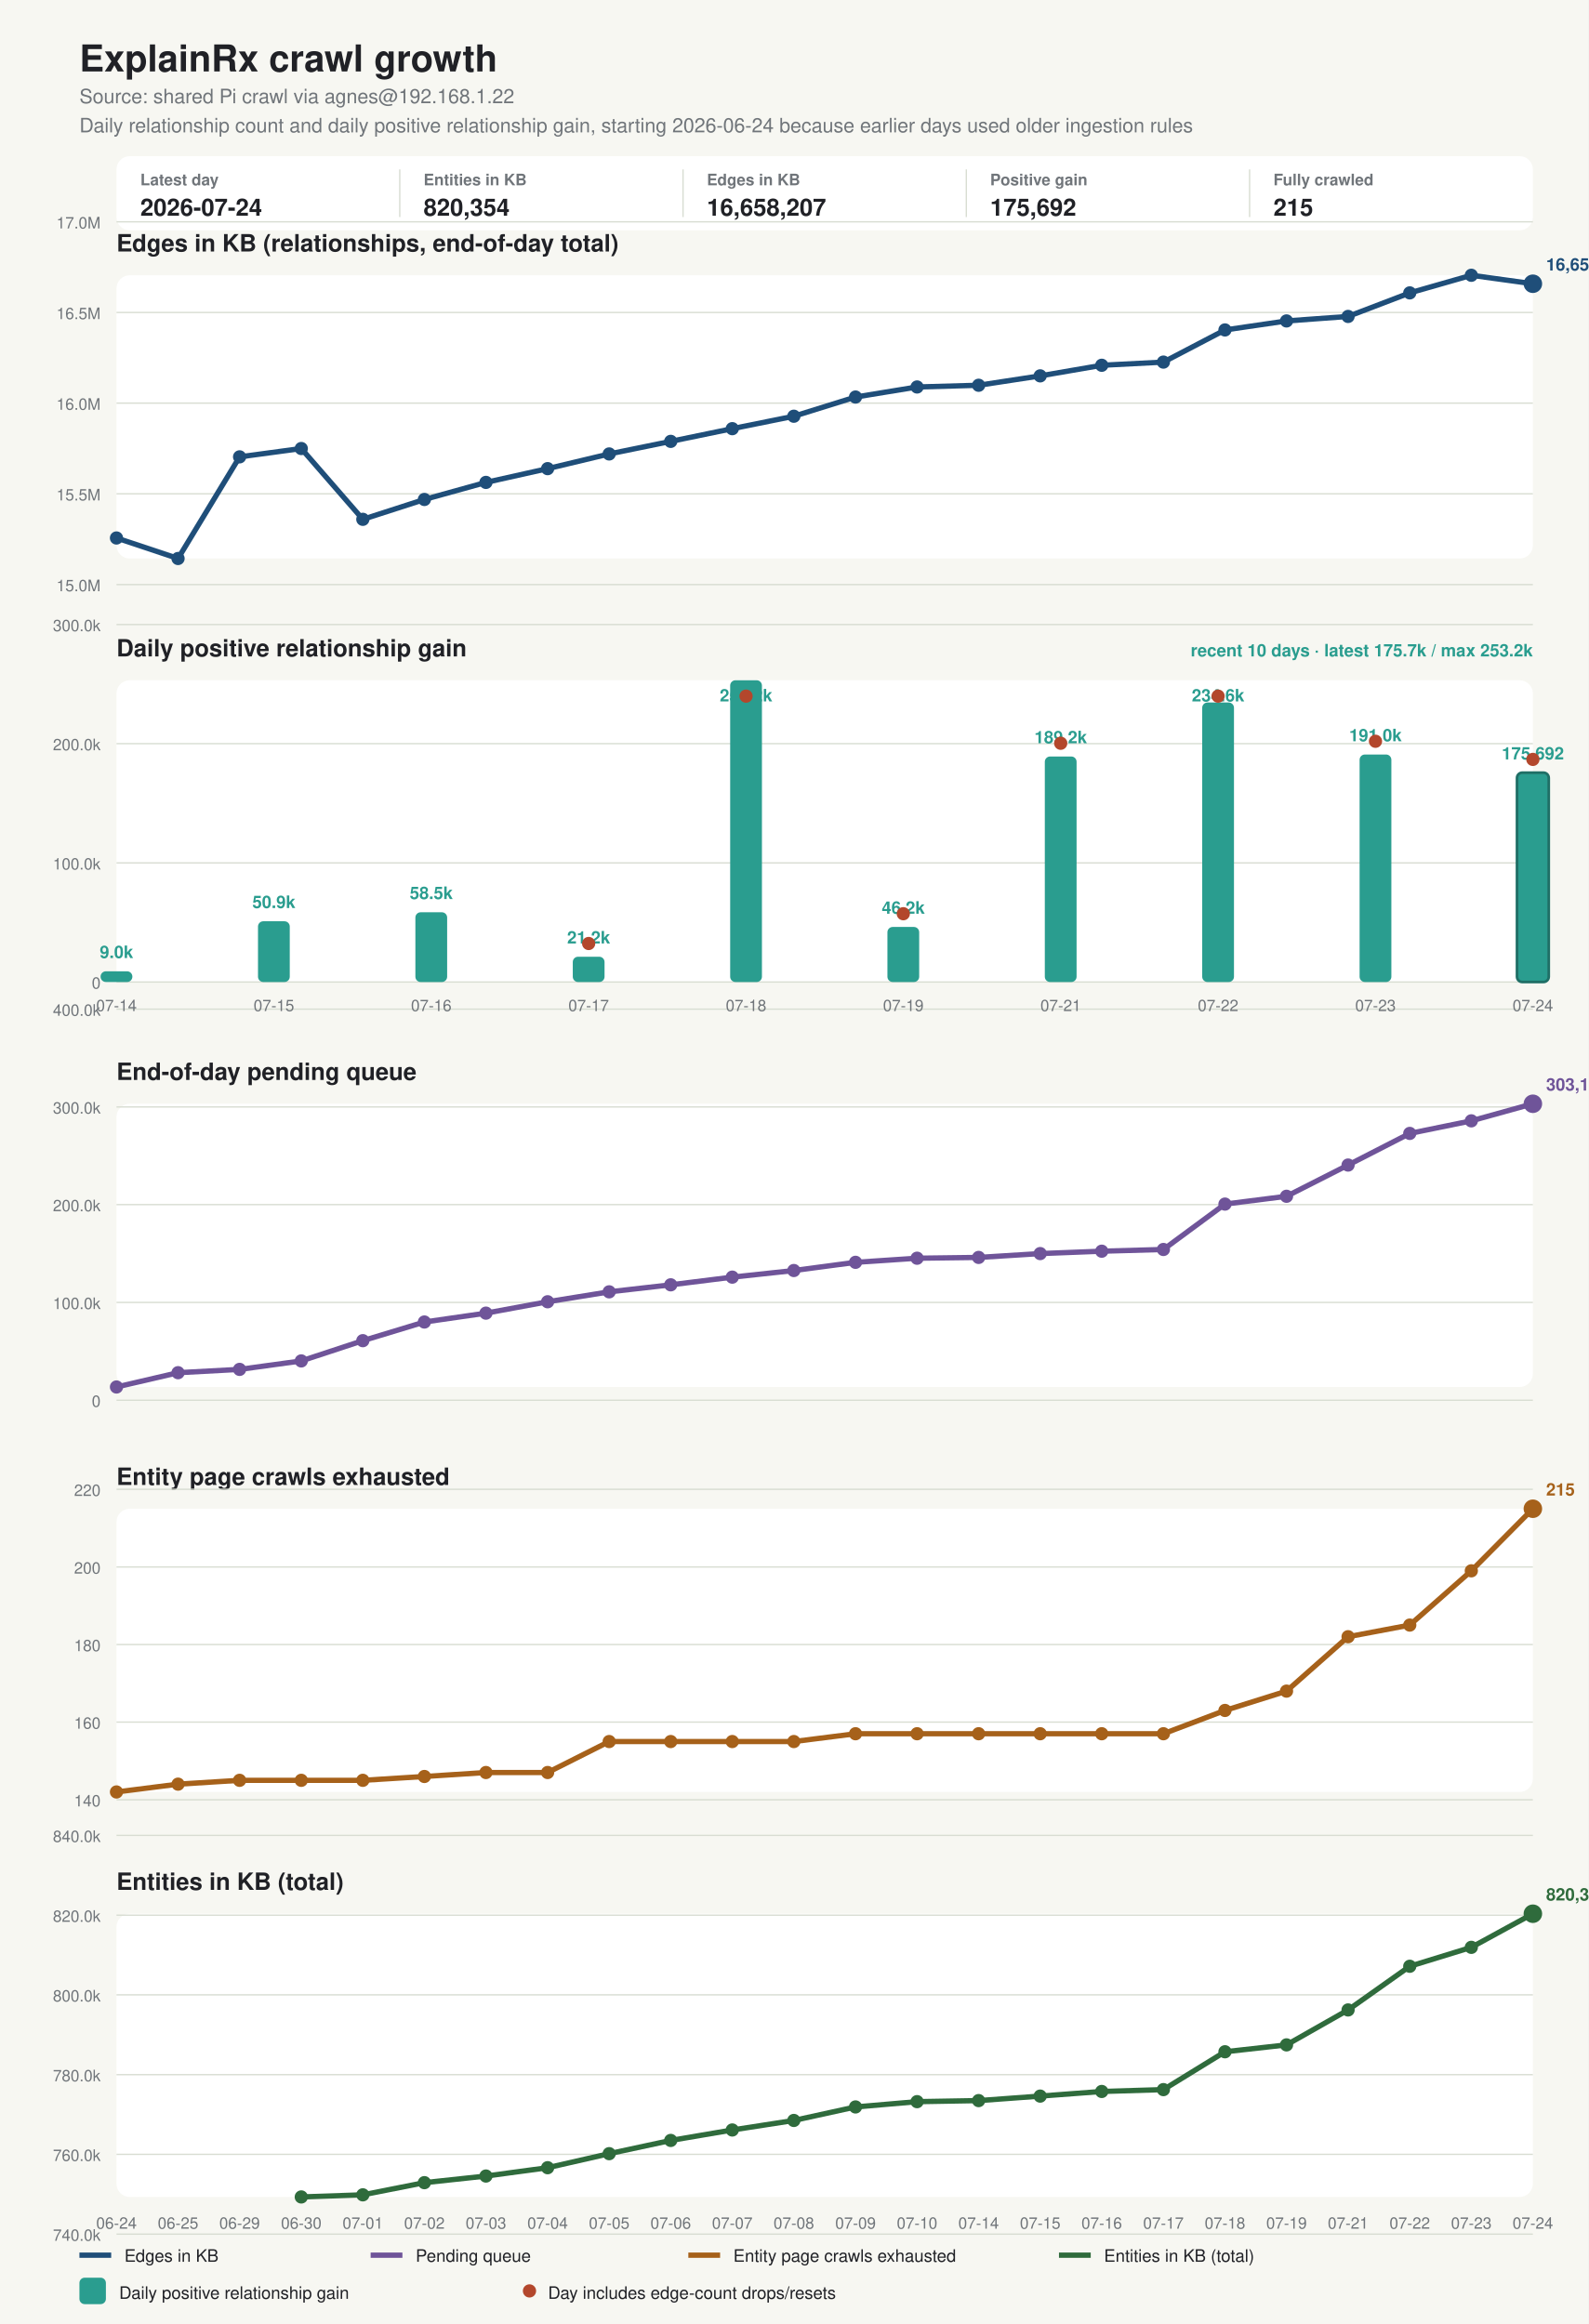
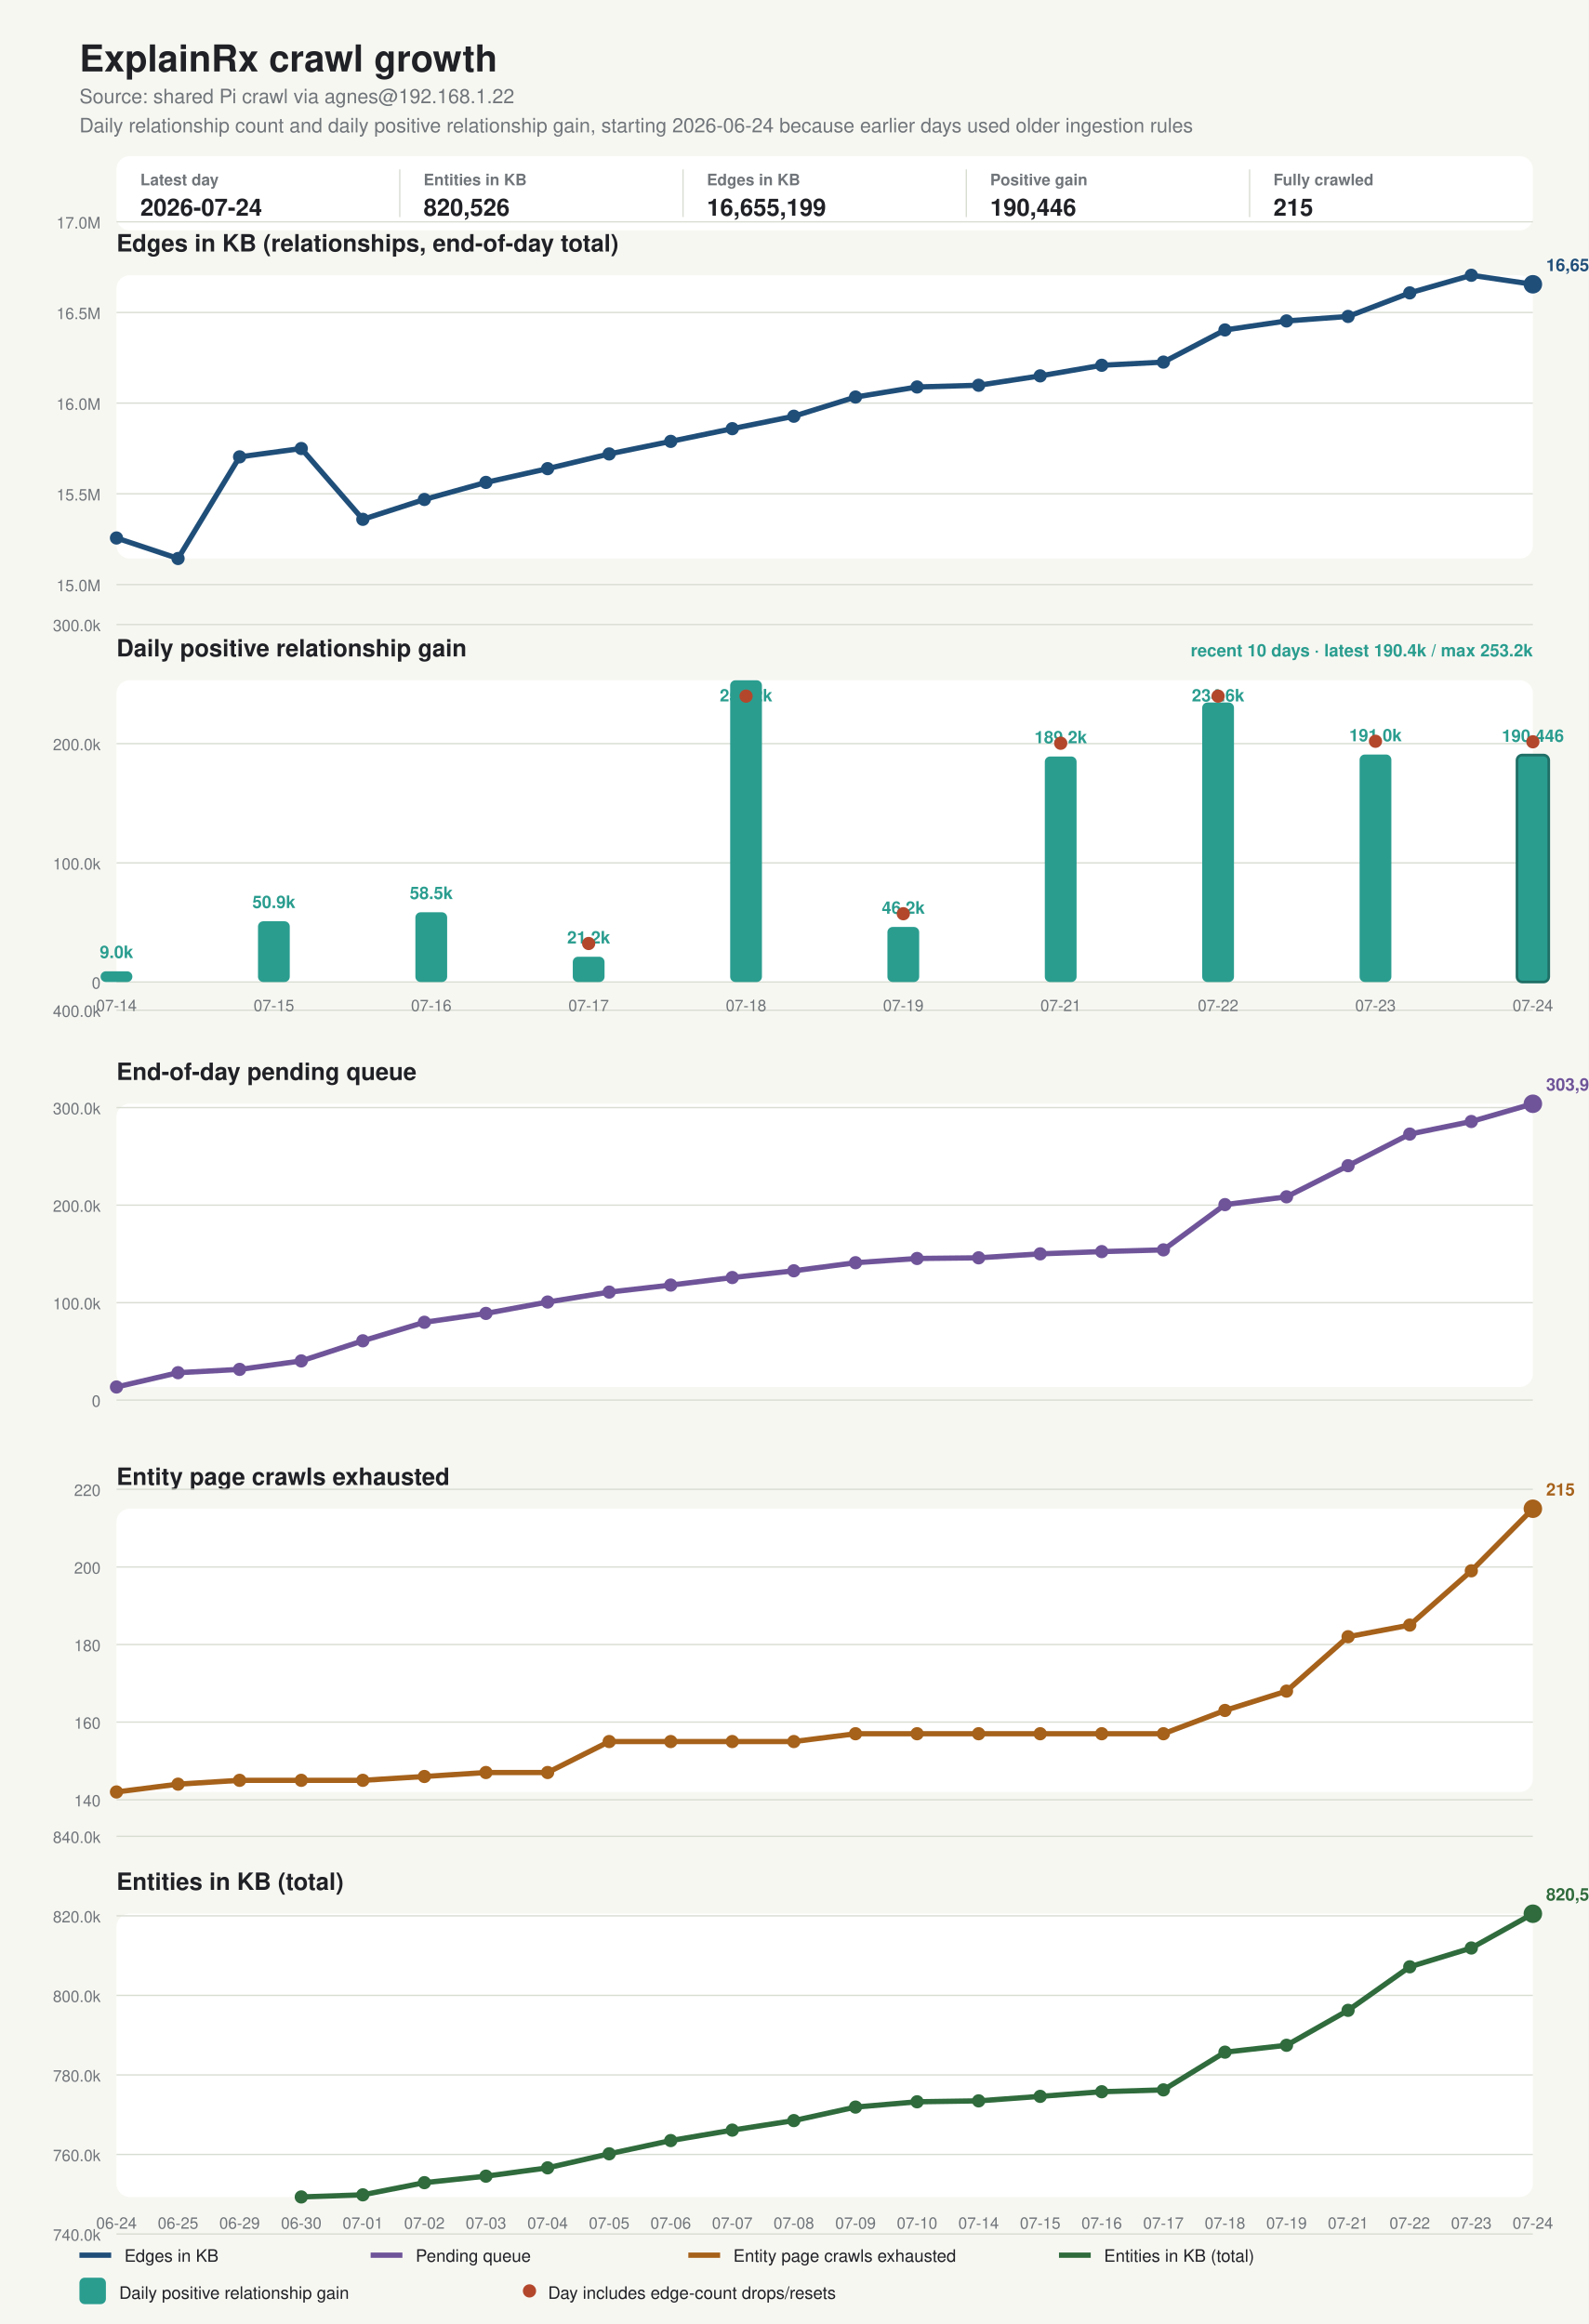
<svg xmlns="http://www.w3.org/2000/svg" width="1200" height="1756" viewBox="0 0 1200 1756">
  <rect width="100%" height="100%" fill="#f7f7f2" />
  <text x="60" y="54" font-family="Helvetica, Arial, sans-serif" font-size="28" font-weight="700" fill="#202126">ExplainRx crawl growth</text>
  <text x="60" y="78" font-family="Helvetica, Arial, sans-serif" font-size="15" fill="#70757a">Source: shared Pi crawl via agnes@192.168.1.22</text>
  <text x="60" y="100" font-family="Helvetica, Arial, sans-serif" font-size="15" fill="#70757a">Daily relationship count and daily positive relationship gain, starting 2026-06-24 because earlier days used older ingestion rules</text>
  <rect x="88" y="118" width="1070" height="56" fill="#ffffff" rx="10" />
  <rect x="88" y="208" width="1070" height="214" fill="#ffffff" rx="10" />
  <rect x="88" y="514" width="1070" height="228" fill="#ffffff" rx="10" />
  <rect x="88" y="834" width="1070" height="214" fill="#ffffff" rx="10" />
  <rect x="88" y="1140" width="1070" height="214" fill="#ffffff" rx="10" />
  <rect x="88" y="1446" width="1070" height="214" fill="#ffffff" rx="10" />
  <text x="88" y="190" font-family="Helvetica, Arial, sans-serif" font-size="18" font-weight="700" fill="#202126">Edges in KB (relationships, end-of-day total)</text>
  <text x="88" y="496" font-family="Helvetica, Arial, sans-serif" font-size="18" font-weight="700" fill="#202126">Daily positive relationship gain</text>
-   <text x="1158" y="496" text-anchor="end" font-family="Helvetica, Arial, sans-serif" font-size="13" font-weight="700" fill="#2a9d8f">recent 10 days · latest 175.7k / max 253.2k</text>
+   <text x="1158" y="496" text-anchor="end" font-family="Helvetica, Arial, sans-serif" font-size="13" font-weight="700" fill="#2a9d8f">recent 10 days · latest 190.4k / max 253.2k</text>
  <text x="88" y="816" font-family="Helvetica, Arial, sans-serif" font-size="18" font-weight="700" fill="#202126">End-of-day pending queue</text>
  <text x="88" y="1122" font-family="Helvetica, Arial, sans-serif" font-size="18" font-weight="700" fill="#202126">Entity page crawls exhausted</text>
  <text x="88" y="1428" font-family="Helvetica, Arial, sans-serif" font-size="18" font-weight="700" fill="#202126">Entities in KB (total)</text>
  <text x="106.0" y="140" font-family="Helvetica, Arial, sans-serif" font-size="12" font-weight="700" fill="#70757a">Latest day</text>
  <text x="106.0" y="163" font-family="Helvetica, Arial, sans-serif" font-size="18" font-weight="700" fill="#202126">2026-07-24</text>
  <line x1="302.0" y1="128" x2="302.0" y2="164" stroke="#d8ddd2" stroke-width="1" />
  <text x="320.0" y="140" font-family="Helvetica, Arial, sans-serif" font-size="12" font-weight="700" fill="#70757a">Entities in KB</text>
-   <text x="320.0" y="163" font-family="Helvetica, Arial, sans-serif" font-size="18" font-weight="700" fill="#202126">820,354</text>
+   <text x="320.0" y="163" font-family="Helvetica, Arial, sans-serif" font-size="18" font-weight="700" fill="#202126">820,526</text>
  <line x1="516.0" y1="128" x2="516.0" y2="164" stroke="#d8ddd2" stroke-width="1" />
  <text x="534.0" y="140" font-family="Helvetica, Arial, sans-serif" font-size="12" font-weight="700" fill="#70757a">Edges in KB</text>
-   <text x="534.0" y="163" font-family="Helvetica, Arial, sans-serif" font-size="18" font-weight="700" fill="#202126">16,658,207</text>
+   <text x="534.0" y="163" font-family="Helvetica, Arial, sans-serif" font-size="18" font-weight="700" fill="#202126">16,655,199</text>
  <line x1="730.0" y1="128" x2="730.0" y2="164" stroke="#d8ddd2" stroke-width="1" />
  <text x="748.0" y="140" font-family="Helvetica, Arial, sans-serif" font-size="12" font-weight="700" fill="#70757a">Positive gain</text>
-   <text x="748.0" y="163" font-family="Helvetica, Arial, sans-serif" font-size="18" font-weight="700" fill="#202126">175,692</text>
+   <text x="748.0" y="163" font-family="Helvetica, Arial, sans-serif" font-size="18" font-weight="700" fill="#202126">190,446</text>
  <line x1="944.0" y1="128" x2="944.0" y2="164" stroke="#d8ddd2" stroke-width="1" />
  <text x="962.0" y="140" font-family="Helvetica, Arial, sans-serif" font-size="12" font-weight="700" fill="#70757a">Fully crawled</text>
  <text x="962.0" y="163" font-family="Helvetica, Arial, sans-serif" font-size="18" font-weight="700" fill="#202126">215</text>
  <line x1="88" y1="441.7" x2="1158" y2="441.7" stroke="#d8ddd2" stroke-width="1" />
  <text x="76" y="446.7" text-anchor="end" font-family="Helvetica, Arial, sans-serif" font-size="12" fill="#70757a">15.0M</text>
  <line x1="88" y1="373.1" x2="1158" y2="373.1" stroke="#d8ddd2" stroke-width="1" />
  <text x="76" y="378.1" text-anchor="end" font-family="Helvetica, Arial, sans-serif" font-size="12" fill="#70757a">15.5M</text>
  <line x1="88" y1="304.6" x2="1158" y2="304.6" stroke="#d8ddd2" stroke-width="1" />
  <text x="76" y="309.6" text-anchor="end" font-family="Helvetica, Arial, sans-serif" font-size="12" fill="#70757a">16.0M</text>
  <line x1="88" y1="236.1" x2="1158" y2="236.1" stroke="#d8ddd2" stroke-width="1" />
  <text x="76" y="241.1" text-anchor="end" font-family="Helvetica, Arial, sans-serif" font-size="12" fill="#70757a">16.5M</text>
  <line x1="88" y1="167.6" x2="1158" y2="167.6" stroke="#d8ddd2" stroke-width="1" />
  <text x="76" y="172.6" text-anchor="end" font-family="Helvetica, Arial, sans-serif" font-size="12" fill="#70757a">17.0M</text>
  <line x1="88" y1="742.0" x2="1158" y2="742.0" stroke="#d8ddd2" stroke-width="1" />
  <text x="76" y="747.0" text-anchor="end" font-family="Helvetica, Arial, sans-serif" font-size="12" fill="#70757a">0</text>
  <line x1="88" y1="652.0" x2="1158" y2="652.0" stroke="#d8ddd2" stroke-width="1" />
  <text x="76" y="657.0" text-anchor="end" font-family="Helvetica, Arial, sans-serif" font-size="12" fill="#70757a">100.0k</text>
  <line x1="88" y1="561.9" x2="1158" y2="561.9" stroke="#d8ddd2" stroke-width="1" />
  <text x="76" y="566.9" text-anchor="end" font-family="Helvetica, Arial, sans-serif" font-size="12" fill="#70757a">200.0k</text>
  <line x1="88" y1="471.9" x2="1158" y2="471.9" stroke="#d8ddd2" stroke-width="1" />
  <text x="76" y="476.9" text-anchor="end" font-family="Helvetica, Arial, sans-serif" font-size="12" fill="#70757a">300.0k</text>
-   <line x1="88" y1="1058.0" x2="1158" y2="1058.0" stroke="#d8ddd2" stroke-width="1" />
-   <text x="76" y="1063.0" text-anchor="end" font-family="Helvetica, Arial, sans-serif" font-size="12" fill="#70757a">0</text>
-   <line x1="88" y1="984.1" x2="1158" y2="984.1" stroke="#d8ddd2" stroke-width="1" />
-   <text x="76" y="989.1" text-anchor="end" font-family="Helvetica, Arial, sans-serif" font-size="12" fill="#70757a">100.0k</text>
-   <line x1="88" y1="910.2" x2="1158" y2="910.2" stroke="#d8ddd2" stroke-width="1" />
-   <text x="76" y="915.2" text-anchor="end" font-family="Helvetica, Arial, sans-serif" font-size="12" fill="#70757a">200.0k</text>
-   <line x1="88" y1="836.4" x2="1158" y2="836.4" stroke="#d8ddd2" stroke-width="1" />
-   <text x="76" y="841.4" text-anchor="end" font-family="Helvetica, Arial, sans-serif" font-size="12" fill="#70757a">300.0k</text>
-   <line x1="88" y1="762.5" x2="1158" y2="762.5" stroke="#d8ddd2" stroke-width="1" />
-   <text x="76" y="767.5" text-anchor="end" font-family="Helvetica, Arial, sans-serif" font-size="12" fill="#70757a">400.0k</text>
+   <line x1="88" y1="1057.9" x2="1158" y2="1057.9" stroke="#d8ddd2" stroke-width="1" />
+   <text x="76" y="1062.9" text-anchor="end" font-family="Helvetica, Arial, sans-serif" font-size="12" fill="#70757a">0</text>
+   <line x1="88" y1="984.3" x2="1158" y2="984.3" stroke="#d8ddd2" stroke-width="1" />
+   <text x="76" y="989.3" text-anchor="end" font-family="Helvetica, Arial, sans-serif" font-size="12" fill="#70757a">100.0k</text>
+   <line x1="88" y1="910.6" x2="1158" y2="910.6" stroke="#d8ddd2" stroke-width="1" />
+   <text x="76" y="915.6" text-anchor="end" font-family="Helvetica, Arial, sans-serif" font-size="12" fill="#70757a">200.0k</text>
+   <line x1="88" y1="836.9" x2="1158" y2="836.9" stroke="#d8ddd2" stroke-width="1" />
+   <text x="76" y="841.9" text-anchor="end" font-family="Helvetica, Arial, sans-serif" font-size="12" fill="#70757a">300.0k</text>
+   <line x1="88" y1="763.3" x2="1158" y2="763.3" stroke="#d8ddd2" stroke-width="1" />
+   <text x="76" y="768.3" text-anchor="end" font-family="Helvetica, Arial, sans-serif" font-size="12" fill="#70757a">400.0k</text>
  <line x1="88" y1="1359.9" x2="1158" y2="1359.9" stroke="#d8ddd2" stroke-width="1" />
  <text x="76" y="1364.9" text-anchor="end" font-family="Helvetica, Arial, sans-serif" font-size="12" fill="#70757a">140</text>
  <line x1="88" y1="1301.2" x2="1158" y2="1301.2" stroke="#d8ddd2" stroke-width="1" />
  <text x="76" y="1306.2" text-anchor="end" font-family="Helvetica, Arial, sans-serif" font-size="12" fill="#70757a">160</text>
  <line x1="88" y1="1242.6" x2="1158" y2="1242.6" stroke="#d8ddd2" stroke-width="1" />
  <text x="76" y="1247.6" text-anchor="end" font-family="Helvetica, Arial, sans-serif" font-size="12" fill="#70757a">180</text>
  <line x1="88" y1="1184.0" x2="1158" y2="1184.0" stroke="#d8ddd2" stroke-width="1" />
  <text x="76" y="1189.0" text-anchor="end" font-family="Helvetica, Arial, sans-serif" font-size="12" fill="#70757a">200</text>
  <line x1="88" y1="1125.3" x2="1158" y2="1125.3" stroke="#d8ddd2" stroke-width="1" />
  <text x="76" y="1130.3" text-anchor="end" font-family="Helvetica, Arial, sans-serif" font-size="12" fill="#70757a">220</text>
-   <line x1="88" y1="1688.1" x2="1158" y2="1688.1" stroke="#d8ddd2" stroke-width="1" />
-   <text x="76" y="1693.1" text-anchor="end" font-family="Helvetica, Arial, sans-serif" font-size="12" fill="#70757a">740.0k</text>
-   <line x1="88" y1="1627.8" x2="1158" y2="1627.8" stroke="#d8ddd2" stroke-width="1" />
-   <text x="76" y="1632.8" text-anchor="end" font-family="Helvetica, Arial, sans-serif" font-size="12" fill="#70757a">760.0k</text>
-   <line x1="88" y1="1567.6" x2="1158" y2="1567.6" stroke="#d8ddd2" stroke-width="1" />
-   <text x="76" y="1572.6" text-anchor="end" font-family="Helvetica, Arial, sans-serif" font-size="12" fill="#70757a">780.0k</text>
-   <line x1="88" y1="1507.3" x2="1158" y2="1507.3" stroke="#d8ddd2" stroke-width="1" />
-   <text x="76" y="1512.3" text-anchor="end" font-family="Helvetica, Arial, sans-serif" font-size="12" fill="#70757a">800.0k</text>
-   <line x1="88" y1="1447.1" x2="1158" y2="1447.1" stroke="#d8ddd2" stroke-width="1" />
-   <text x="76" y="1452.1" text-anchor="end" font-family="Helvetica, Arial, sans-serif" font-size="12" fill="#70757a">820.0k</text>
-   <line x1="88" y1="1386.8" x2="1158" y2="1386.8" stroke="#d8ddd2" stroke-width="1" />
-   <text x="76" y="1391.8" text-anchor="end" font-family="Helvetica, Arial, sans-serif" font-size="12" fill="#70757a">840.0k</text>
-   <path d="M 88.0 406.5 L 134.5 422.0 L 181.0 345.2 L 227.6 338.9 L 274.1 392.4 L 320.6 377.4 L 367.1 364.5 L 413.7 354.1 L 460.2 343.0 L 506.7 333.5 L 553.2 323.9 L 599.7 314.5 L 646.3 300.0 L 692.8 292.4 L 739.3 291.1 L 785.8 284.0 L 832.3 276.0 L 878.9 273.6 L 925.4 249.3 L 971.9 242.5 L 1018.4 239.1 L 1065.0 221.3 L 1111.5 208.0 L 1158.0 214.4" fill="none" stroke="#1f4e79" stroke-width="4" stroke-linecap="round" stroke-linejoin="round" />
+   <line x1="88" y1="1688.0" x2="1158" y2="1688.0" stroke="#d8ddd2" stroke-width="1" />
+   <text x="76" y="1693.0" text-anchor="end" font-family="Helvetica, Arial, sans-serif" font-size="12" fill="#70757a">740.0k</text>
+   <line x1="88" y1="1627.9" x2="1158" y2="1627.9" stroke="#d8ddd2" stroke-width="1" />
+   <text x="76" y="1632.9" text-anchor="end" font-family="Helvetica, Arial, sans-serif" font-size="12" fill="#70757a">760.0k</text>
+   <line x1="88" y1="1567.8" x2="1158" y2="1567.8" stroke="#d8ddd2" stroke-width="1" />
+   <text x="76" y="1572.8" text-anchor="end" font-family="Helvetica, Arial, sans-serif" font-size="12" fill="#70757a">780.0k</text>
+   <line x1="88" y1="1507.7" x2="1158" y2="1507.7" stroke="#d8ddd2" stroke-width="1" />
+   <text x="76" y="1512.7" text-anchor="end" font-family="Helvetica, Arial, sans-serif" font-size="12" fill="#70757a">800.0k</text>
+   <line x1="88" y1="1447.6" x2="1158" y2="1447.6" stroke="#d8ddd2" stroke-width="1" />
+   <text x="76" y="1452.6" text-anchor="end" font-family="Helvetica, Arial, sans-serif" font-size="12" fill="#70757a">820.0k</text>
+   <line x1="88" y1="1387.5" x2="1158" y2="1387.5" stroke="#d8ddd2" stroke-width="1" />
+   <text x="76" y="1392.5" text-anchor="end" font-family="Helvetica, Arial, sans-serif" font-size="12" fill="#70757a">840.0k</text>
+   <path d="M 88.0 406.5 L 134.5 422.0 L 181.0 345.2 L 227.6 338.9 L 274.1 392.4 L 320.6 377.4 L 367.1 364.5 L 413.7 354.1 L 460.2 343.0 L 506.7 333.5 L 553.2 323.9 L 599.7 314.5 L 646.3 300.0 L 692.8 292.4 L 739.3 291.1 L 785.8 284.0 L 832.3 276.0 L 878.9 273.6 L 925.4 249.3 L 971.9 242.5 L 1018.4 239.1 L 1065.0 221.3 L 1111.5 208.0 L 1158.0 214.8" fill="none" stroke="#1f4e79" stroke-width="4" stroke-linecap="round" stroke-linejoin="round" />
  <circle cx="88.0" cy="406.5" r="5" fill="#1f4e79" />
  <circle cx="134.5" cy="422.0" r="5" fill="#1f4e79" />
  <circle cx="181.0" cy="345.2" r="5" fill="#1f4e79" />
  <circle cx="227.6" cy="338.9" r="5" fill="#1f4e79" />
  <circle cx="274.1" cy="392.4" r="5" fill="#1f4e79" />
  <circle cx="320.6" cy="377.4" r="5" fill="#1f4e79" />
  <circle cx="367.1" cy="364.5" r="5" fill="#1f4e79" />
  <circle cx="413.7" cy="354.1" r="5" fill="#1f4e79" />
  <circle cx="460.2" cy="343.0" r="5" fill="#1f4e79" />
  <circle cx="506.7" cy="333.5" r="5" fill="#1f4e79" />
  <circle cx="553.2" cy="323.9" r="5" fill="#1f4e79" />
  <circle cx="599.7" cy="314.5" r="5" fill="#1f4e79" />
  <circle cx="646.3" cy="300.0" r="5" fill="#1f4e79" />
  <circle cx="692.8" cy="292.4" r="5" fill="#1f4e79" />
  <circle cx="739.3" cy="291.1" r="5" fill="#1f4e79" />
  <circle cx="785.8" cy="284.0" r="5" fill="#1f4e79" />
  <circle cx="832.3" cy="276.0" r="5" fill="#1f4e79" />
  <circle cx="878.9" cy="273.6" r="5" fill="#1f4e79" />
  <circle cx="925.4" cy="249.3" r="5" fill="#1f4e79" />
  <circle cx="971.9" cy="242.5" r="5" fill="#1f4e79" />
  <circle cx="1018.4" cy="239.1" r="5" fill="#1f4e79" />
  <circle cx="1065.0" cy="221.3" r="5" fill="#1f4e79" />
  <circle cx="1111.5" cy="208.0" r="5" fill="#1f4e79" />
-   <circle cx="1158.0" cy="214.4" r="7" fill="#1f4e79" />
-   <text x="1168.0" y="204.4" font-family="Helvetica, Arial, sans-serif" font-size="13" font-weight="700" fill="#1f4e79">16,658,207</text>
+   <circle cx="1158.0" cy="214.8" r="7" fill="#1f4e79" />
+   <text x="1168.0" y="204.8" font-family="Helvetica, Arial, sans-serif" font-size="13" font-weight="700" fill="#1f4e79">16,655,199</text>
  <rect x="76.0" y="733.9" width="24" height="8.1" rx="4" fill="#2a9d8f" stroke="none" stroke-width="0" />
  <text x="88.0" y="723.9" text-anchor="middle" font-family="Helvetica, Arial, sans-serif" font-size="13" font-weight="700" fill="#2a9d8f">9.0k</text>
  <rect x="194.9" y="696.1" width="24" height="45.9" rx="4" fill="#2a9d8f" stroke="none" stroke-width="0" />
  <text x="206.9" y="686.1" text-anchor="middle" font-family="Helvetica, Arial, sans-serif" font-size="13" font-weight="700" fill="#2a9d8f">50.9k</text>
  <rect x="313.8" y="689.3" width="24" height="52.7" rx="4" fill="#2a9d8f" stroke="none" stroke-width="0" />
  <text x="325.8" y="679.3" text-anchor="middle" font-family="Helvetica, Arial, sans-serif" font-size="13" font-weight="700" fill="#2a9d8f">58.5k</text>
  <rect x="432.7" y="722.9" width="24" height="19.1" rx="4" fill="#2a9d8f" stroke="none" stroke-width="0" />
  <text x="444.7" y="712.9" text-anchor="middle" font-family="Helvetica, Arial, sans-serif" font-size="13" font-weight="700" fill="#2a9d8f">21.2k</text>
  <circle cx="444.7" cy="712.9" r="5" fill="#b3472c" />
  <rect x="551.6" y="514.0" width="24" height="228.0" rx="4" fill="#2a9d8f" stroke="none" stroke-width="0" />
  <text x="563.6" y="530.0" text-anchor="middle" font-family="Helvetica, Arial, sans-serif" font-size="13" font-weight="700" fill="#2a9d8f">253.2k</text>
  <circle cx="563.6" cy="526.0" r="5" fill="#b3472c" />
  <rect x="670.4" y="700.4" width="24" height="41.6" rx="4" fill="#2a9d8f" stroke="none" stroke-width="0" />
  <text x="682.4" y="690.4" text-anchor="middle" font-family="Helvetica, Arial, sans-serif" font-size="13" font-weight="700" fill="#2a9d8f">46.2k</text>
  <circle cx="682.4" cy="690.4" r="5" fill="#b3472c" />
  <rect x="789.3" y="571.6" width="24" height="170.4" rx="4" fill="#2a9d8f" stroke="none" stroke-width="0" />
  <text x="801.3" y="561.6" text-anchor="middle" font-family="Helvetica, Arial, sans-serif" font-size="13" font-weight="700" fill="#2a9d8f">189.2k</text>
  <circle cx="801.3" cy="561.6" r="5" fill="#b3472c" />
  <rect x="908.2" y="530.8" width="24" height="211.2" rx="4" fill="#2a9d8f" stroke="none" stroke-width="0" />
  <text x="920.2" y="530.0" text-anchor="middle" font-family="Helvetica, Arial, sans-serif" font-size="13" font-weight="700" fill="#2a9d8f">234.6k</text>
  <circle cx="920.2" cy="526.0" r="5" fill="#b3472c" />
  <rect x="1027.1" y="570.1" width="24" height="171.9" rx="4" fill="#2a9d8f" stroke="none" stroke-width="0" />
  <text x="1039.1" y="560.1" text-anchor="middle" font-family="Helvetica, Arial, sans-serif" font-size="13" font-weight="700" fill="#2a9d8f">191.0k</text>
  <circle cx="1039.1" cy="560.1" r="5" fill="#b3472c" />
-   <rect x="1146.0" y="583.8" width="24" height="158.2" rx="4" fill="#2a9d8f" stroke="#1f6f66" stroke-width="2" />
-   <text x="1158.0" y="573.8" text-anchor="middle" font-family="Helvetica, Arial, sans-serif" font-size="13" font-weight="700" fill="#2a9d8f">175,692</text>
-   <circle cx="1158.0" cy="573.8" r="5" fill="#b3472c" />
+   <rect x="1146.0" y="570.5" width="24" height="171.5" rx="4" fill="#2a9d8f" stroke="#1f6f66" stroke-width="2" />
+   <text x="1158.0" y="560.5" text-anchor="middle" font-family="Helvetica, Arial, sans-serif" font-size="13" font-weight="700" fill="#2a9d8f">190,446</text>
+   <circle cx="1158.0" cy="560.5" r="5" fill="#b3472c" />
  <text x="88.0" y="764" text-anchor="middle" font-family="Helvetica, Arial, sans-serif" font-size="12" fill="#70757a">07-14</text>
  <text x="206.9" y="764" text-anchor="middle" font-family="Helvetica, Arial, sans-serif" font-size="12" fill="#70757a">07-15</text>
  <text x="325.8" y="764" text-anchor="middle" font-family="Helvetica, Arial, sans-serif" font-size="12" fill="#70757a">07-16</text>
  <text x="444.7" y="764" text-anchor="middle" font-family="Helvetica, Arial, sans-serif" font-size="12" fill="#70757a">07-17</text>
  <text x="563.6" y="764" text-anchor="middle" font-family="Helvetica, Arial, sans-serif" font-size="12" fill="#70757a">07-18</text>
  <text x="682.4" y="764" text-anchor="middle" font-family="Helvetica, Arial, sans-serif" font-size="12" fill="#70757a">07-19</text>
  <text x="801.3" y="764" text-anchor="middle" font-family="Helvetica, Arial, sans-serif" font-size="12" fill="#70757a">07-21</text>
  <text x="920.2" y="764" text-anchor="middle" font-family="Helvetica, Arial, sans-serif" font-size="12" fill="#70757a">07-22</text>
  <text x="1039.1" y="764" text-anchor="middle" font-family="Helvetica, Arial, sans-serif" font-size="12" fill="#70757a">07-23</text>
  <text x="1158.0" y="764" text-anchor="middle" font-family="Helvetica, Arial, sans-serif" font-size="12" fill="#70757a">07-24</text>
-   <path d="M 88.0 1048.0 L 134.5 1037.2 L 181.0 1034.7 L 227.6 1028.3 L 274.1 1013.0 L 320.6 998.9 L 367.1 992.2 L 413.7 983.6 L 460.2 976.1 L 506.7 970.8 L 553.2 965.0 L 599.7 960.0 L 646.3 953.8 L 692.8 950.7 L 739.3 950.1 L 785.8 947.2 L 832.3 945.4 L 878.9 944.1 L 925.4 909.8 L 971.9 903.9 L 1018.4 880.3 L 1065.0 856.4 L 1111.5 846.9 L 1158.0 834.0" fill="none" stroke="#6f5499" stroke-width="4" stroke-linecap="round" stroke-linejoin="round" />
+   <path d="M 88.0 1048.0 L 134.5 1037.2 L 181.0 1034.7 L 227.6 1028.3 L 274.1 1013.1 L 320.6 999.1 L 367.1 992.4 L 413.7 983.8 L 460.2 976.3 L 506.7 971.0 L 553.2 965.3 L 599.7 960.2 L 646.3 954.1 L 692.8 950.9 L 739.3 950.4 L 785.8 947.4 L 832.3 945.7 L 878.9 944.4 L 925.4 910.2 L 971.9 904.3 L 1018.4 880.8 L 1065.0 856.9 L 1111.5 847.4 L 1158.0 834.0" fill="none" stroke="#6f5499" stroke-width="4" stroke-linecap="round" stroke-linejoin="round" />
  <circle cx="88.0" cy="1048.0" r="5" fill="#6f5499" />
  <circle cx="134.5" cy="1037.2" r="5" fill="#6f5499" />
  <circle cx="181.0" cy="1034.7" r="5" fill="#6f5499" />
  <circle cx="227.6" cy="1028.3" r="5" fill="#6f5499" />
-   <circle cx="274.1" cy="1013.0" r="5" fill="#6f5499" />
-   <circle cx="320.6" cy="998.9" r="5" fill="#6f5499" />
-   <circle cx="367.1" cy="992.2" r="5" fill="#6f5499" />
-   <circle cx="413.7" cy="983.6" r="5" fill="#6f5499" />
-   <circle cx="460.2" cy="976.1" r="5" fill="#6f5499" />
-   <circle cx="506.7" cy="970.8" r="5" fill="#6f5499" />
-   <circle cx="553.2" cy="965.0" r="5" fill="#6f5499" />
-   <circle cx="599.7" cy="960.0" r="5" fill="#6f5499" />
-   <circle cx="646.3" cy="953.8" r="5" fill="#6f5499" />
-   <circle cx="692.8" cy="950.7" r="5" fill="#6f5499" />
-   <circle cx="739.3" cy="950.1" r="5" fill="#6f5499" />
-   <circle cx="785.8" cy="947.2" r="5" fill="#6f5499" />
-   <circle cx="832.3" cy="945.4" r="5" fill="#6f5499" />
-   <circle cx="878.9" cy="944.1" r="5" fill="#6f5499" />
-   <circle cx="925.4" cy="909.8" r="5" fill="#6f5499" />
-   <circle cx="971.9" cy="903.9" r="5" fill="#6f5499" />
-   <circle cx="1018.4" cy="880.3" r="5" fill="#6f5499" />
-   <circle cx="1065.0" cy="856.4" r="5" fill="#6f5499" />
-   <circle cx="1111.5" cy="846.9" r="5" fill="#6f5499" />
+   <circle cx="274.1" cy="1013.1" r="5" fill="#6f5499" />
+   <circle cx="320.6" cy="999.1" r="5" fill="#6f5499" />
+   <circle cx="367.1" cy="992.4" r="5" fill="#6f5499" />
+   <circle cx="413.7" cy="983.8" r="5" fill="#6f5499" />
+   <circle cx="460.2" cy="976.3" r="5" fill="#6f5499" />
+   <circle cx="506.7" cy="971.0" r="5" fill="#6f5499" />
+   <circle cx="553.2" cy="965.3" r="5" fill="#6f5499" />
+   <circle cx="599.7" cy="960.2" r="5" fill="#6f5499" />
+   <circle cx="646.3" cy="954.1" r="5" fill="#6f5499" />
+   <circle cx="692.8" cy="950.9" r="5" fill="#6f5499" />
+   <circle cx="739.3" cy="950.4" r="5" fill="#6f5499" />
+   <circle cx="785.8" cy="947.4" r="5" fill="#6f5499" />
+   <circle cx="832.3" cy="945.7" r="5" fill="#6f5499" />
+   <circle cx="878.9" cy="944.4" r="5" fill="#6f5499" />
+   <circle cx="925.4" cy="910.2" r="5" fill="#6f5499" />
+   <circle cx="971.9" cy="904.3" r="5" fill="#6f5499" />
+   <circle cx="1018.4" cy="880.8" r="5" fill="#6f5499" />
+   <circle cx="1065.0" cy="856.9" r="5" fill="#6f5499" />
+   <circle cx="1111.5" cy="847.4" r="5" fill="#6f5499" />
  <circle cx="1158.0" cy="834.0" r="7" fill="#6f5499" />
-   <text x="1168.0" y="824.0" font-family="Helvetica, Arial, sans-serif" font-size="13" font-weight="700" fill="#6f5499">303,189</text>
+   <text x="1168.0" y="824.0" font-family="Helvetica, Arial, sans-serif" font-size="13" font-weight="700" fill="#6f5499">303,976</text>
  <path d="M 88.0 1354.0 L 134.5 1348.1 L 181.0 1345.2 L 227.6 1345.2 L 274.1 1345.2 L 320.6 1342.3 L 367.1 1339.3 L 413.7 1339.3 L 460.2 1315.9 L 506.7 1315.9 L 553.2 1315.9 L 599.7 1315.9 L 646.3 1310.0 L 692.8 1310.0 L 739.3 1310.0 L 785.8 1310.0 L 832.3 1310.0 L 878.9 1310.0 L 925.4 1292.4 L 971.9 1277.8 L 1018.4 1236.7 L 1065.0 1227.9 L 1111.5 1186.9 L 1158.0 1140.0" fill="none" stroke="#a6611a" stroke-width="4" stroke-linecap="round" stroke-linejoin="round" />
  <circle cx="88.0" cy="1354.0" r="5" fill="#a6611a" />
  <circle cx="134.5" cy="1348.1" r="5" fill="#a6611a" />
  <circle cx="181.0" cy="1345.2" r="5" fill="#a6611a" />
  <circle cx="227.6" cy="1345.2" r="5" fill="#a6611a" />
  <circle cx="274.1" cy="1345.2" r="5" fill="#a6611a" />
  <circle cx="320.6" cy="1342.3" r="5" fill="#a6611a" />
  <circle cx="367.1" cy="1339.3" r="5" fill="#a6611a" />
  <circle cx="413.7" cy="1339.3" r="5" fill="#a6611a" />
  <circle cx="460.2" cy="1315.9" r="5" fill="#a6611a" />
  <circle cx="506.7" cy="1315.9" r="5" fill="#a6611a" />
  <circle cx="553.2" cy="1315.9" r="5" fill="#a6611a" />
  <circle cx="599.7" cy="1315.9" r="5" fill="#a6611a" />
  <circle cx="646.3" cy="1310.0" r="5" fill="#a6611a" />
  <circle cx="692.8" cy="1310.0" r="5" fill="#a6611a" />
  <circle cx="739.3" cy="1310.0" r="5" fill="#a6611a" />
  <circle cx="785.8" cy="1310.0" r="5" fill="#a6611a" />
  <circle cx="832.3" cy="1310.0" r="5" fill="#a6611a" />
  <circle cx="878.9" cy="1310.0" r="5" fill="#a6611a" />
  <circle cx="925.4" cy="1292.4" r="5" fill="#a6611a" />
  <circle cx="971.9" cy="1277.8" r="5" fill="#a6611a" />
  <circle cx="1018.4" cy="1236.7" r="5" fill="#a6611a" />
  <circle cx="1065.0" cy="1227.9" r="5" fill="#a6611a" />
  <circle cx="1111.5" cy="1186.9" r="5" fill="#a6611a" />
  <circle cx="1158.0" cy="1140.0" r="7" fill="#a6611a" />
  <text x="1168.0" y="1130.0" font-family="Helvetica, Arial, sans-serif" font-size="13" font-weight="700" fill="#a6611a">215</text>
-   <path d="M 227.6 1660.0 L 274.1 1658.4 L 320.6 1649.2 L 367.1 1644.2 L 413.7 1637.9 L 460.2 1627.3 L 506.7 1617.3 L 553.2 1609.4 L 599.7 1602.2 L 646.3 1592.0 L 692.8 1588.0 L 739.3 1587.2 L 785.8 1583.8 L 832.3 1580.3 L 878.9 1578.9 L 925.4 1550.3 L 971.9 1545.1 L 1018.4 1518.7 L 1065.0 1485.7 L 1111.5 1471.4 L 1158.0 1446.0" fill="none" stroke="#2f6b3c" stroke-width="4" stroke-linecap="round" stroke-linejoin="round" />
+   <path d="M 227.6 1660.0 L 274.1 1658.4 L 320.6 1649.2 L 367.1 1644.3 L 413.7 1638.0 L 460.2 1627.4 L 506.7 1617.4 L 553.2 1609.5 L 599.7 1602.3 L 646.3 1592.1 L 692.8 1588.1 L 739.3 1587.4 L 785.8 1584.0 L 832.3 1580.5 L 878.9 1579.1 L 925.4 1550.6 L 971.9 1545.4 L 1018.4 1519.0 L 1065.0 1486.1 L 1111.5 1471.9 L 1158.0 1446.0" fill="none" stroke="#2f6b3c" stroke-width="4" stroke-linecap="round" stroke-linejoin="round" />
  <circle cx="227.6" cy="1660.0" r="5" fill="#2f6b3c" />
  <circle cx="274.1" cy="1658.4" r="5" fill="#2f6b3c" />
  <circle cx="320.6" cy="1649.2" r="5" fill="#2f6b3c" />
-   <circle cx="367.1" cy="1644.2" r="5" fill="#2f6b3c" />
-   <circle cx="413.7" cy="1637.9" r="5" fill="#2f6b3c" />
-   <circle cx="460.2" cy="1627.3" r="5" fill="#2f6b3c" />
-   <circle cx="506.7" cy="1617.3" r="5" fill="#2f6b3c" />
-   <circle cx="553.2" cy="1609.4" r="5" fill="#2f6b3c" />
-   <circle cx="599.7" cy="1602.2" r="5" fill="#2f6b3c" />
-   <circle cx="646.3" cy="1592.0" r="5" fill="#2f6b3c" />
-   <circle cx="692.8" cy="1588.0" r="5" fill="#2f6b3c" />
-   <circle cx="739.3" cy="1587.2" r="5" fill="#2f6b3c" />
-   <circle cx="785.8" cy="1583.8" r="5" fill="#2f6b3c" />
-   <circle cx="832.3" cy="1580.3" r="5" fill="#2f6b3c" />
-   <circle cx="878.9" cy="1578.9" r="5" fill="#2f6b3c" />
-   <circle cx="925.4" cy="1550.3" r="5" fill="#2f6b3c" />
-   <circle cx="971.9" cy="1545.1" r="5" fill="#2f6b3c" />
-   <circle cx="1018.4" cy="1518.7" r="5" fill="#2f6b3c" />
-   <circle cx="1065.0" cy="1485.7" r="5" fill="#2f6b3c" />
-   <circle cx="1111.5" cy="1471.4" r="5" fill="#2f6b3c" />
+   <circle cx="367.1" cy="1644.3" r="5" fill="#2f6b3c" />
+   <circle cx="413.7" cy="1638.0" r="5" fill="#2f6b3c" />
+   <circle cx="460.2" cy="1627.4" r="5" fill="#2f6b3c" />
+   <circle cx="506.7" cy="1617.4" r="5" fill="#2f6b3c" />
+   <circle cx="553.2" cy="1609.5" r="5" fill="#2f6b3c" />
+   <circle cx="599.7" cy="1602.3" r="5" fill="#2f6b3c" />
+   <circle cx="646.3" cy="1592.1" r="5" fill="#2f6b3c" />
+   <circle cx="692.8" cy="1588.1" r="5" fill="#2f6b3c" />
+   <circle cx="739.3" cy="1587.4" r="5" fill="#2f6b3c" />
+   <circle cx="785.8" cy="1584.0" r="5" fill="#2f6b3c" />
+   <circle cx="832.3" cy="1580.5" r="5" fill="#2f6b3c" />
+   <circle cx="878.9" cy="1579.1" r="5" fill="#2f6b3c" />
+   <circle cx="925.4" cy="1550.6" r="5" fill="#2f6b3c" />
+   <circle cx="971.9" cy="1545.4" r="5" fill="#2f6b3c" />
+   <circle cx="1018.4" cy="1519.0" r="5" fill="#2f6b3c" />
+   <circle cx="1065.0" cy="1486.1" r="5" fill="#2f6b3c" />
+   <circle cx="1111.5" cy="1471.9" r="5" fill="#2f6b3c" />
  <circle cx="1158.0" cy="1446.0" r="7" fill="#2f6b3c" />
-   <text x="1168.0" y="1436.0" font-family="Helvetica, Arial, sans-serif" font-size="13" font-weight="700" fill="#2f6b3c">820,354</text>
+   <text x="1168.0" y="1436.0" font-family="Helvetica, Arial, sans-serif" font-size="13" font-weight="700" fill="#2f6b3c">820,526</text>
  <text x="88.0" y="1684" text-anchor="middle" font-family="Helvetica, Arial, sans-serif" font-size="12" fill="#70757a">06-24</text>
  <text x="134.5" y="1684" text-anchor="middle" font-family="Helvetica, Arial, sans-serif" font-size="12" fill="#70757a">06-25</text>
  <text x="181.0" y="1684" text-anchor="middle" font-family="Helvetica, Arial, sans-serif" font-size="12" fill="#70757a">06-29</text>
  <text x="227.6" y="1684" text-anchor="middle" font-family="Helvetica, Arial, sans-serif" font-size="12" fill="#70757a">06-30</text>
  <text x="274.1" y="1684" text-anchor="middle" font-family="Helvetica, Arial, sans-serif" font-size="12" fill="#70757a">07-01</text>
  <text x="320.6" y="1684" text-anchor="middle" font-family="Helvetica, Arial, sans-serif" font-size="12" fill="#70757a">07-02</text>
  <text x="367.1" y="1684" text-anchor="middle" font-family="Helvetica, Arial, sans-serif" font-size="12" fill="#70757a">07-03</text>
  <text x="413.7" y="1684" text-anchor="middle" font-family="Helvetica, Arial, sans-serif" font-size="12" fill="#70757a">07-04</text>
  <text x="460.2" y="1684" text-anchor="middle" font-family="Helvetica, Arial, sans-serif" font-size="12" fill="#70757a">07-05</text>
  <text x="506.7" y="1684" text-anchor="middle" font-family="Helvetica, Arial, sans-serif" font-size="12" fill="#70757a">07-06</text>
  <text x="553.2" y="1684" text-anchor="middle" font-family="Helvetica, Arial, sans-serif" font-size="12" fill="#70757a">07-07</text>
  <text x="599.7" y="1684" text-anchor="middle" font-family="Helvetica, Arial, sans-serif" font-size="12" fill="#70757a">07-08</text>
  <text x="646.3" y="1684" text-anchor="middle" font-family="Helvetica, Arial, sans-serif" font-size="12" fill="#70757a">07-09</text>
  <text x="692.8" y="1684" text-anchor="middle" font-family="Helvetica, Arial, sans-serif" font-size="12" fill="#70757a">07-10</text>
  <text x="739.3" y="1684" text-anchor="middle" font-family="Helvetica, Arial, sans-serif" font-size="12" fill="#70757a">07-14</text>
  <text x="785.8" y="1684" text-anchor="middle" font-family="Helvetica, Arial, sans-serif" font-size="12" fill="#70757a">07-15</text>
  <text x="832.3" y="1684" text-anchor="middle" font-family="Helvetica, Arial, sans-serif" font-size="12" fill="#70757a">07-16</text>
  <text x="878.9" y="1684" text-anchor="middle" font-family="Helvetica, Arial, sans-serif" font-size="12" fill="#70757a">07-17</text>
  <text x="925.4" y="1684" text-anchor="middle" font-family="Helvetica, Arial, sans-serif" font-size="12" fill="#70757a">07-18</text>
  <text x="971.9" y="1684" text-anchor="middle" font-family="Helvetica, Arial, sans-serif" font-size="12" fill="#70757a">07-19</text>
  <text x="1018.4" y="1684" text-anchor="middle" font-family="Helvetica, Arial, sans-serif" font-size="12" fill="#70757a">07-21</text>
  <text x="1065.0" y="1684" text-anchor="middle" font-family="Helvetica, Arial, sans-serif" font-size="12" fill="#70757a">07-22</text>
  <text x="1111.5" y="1684" text-anchor="middle" font-family="Helvetica, Arial, sans-serif" font-size="12" fill="#70757a">07-23</text>
  <text x="1158.0" y="1684" text-anchor="middle" font-family="Helvetica, Arial, sans-serif" font-size="12" fill="#70757a">07-24</text>
  <line x1="60" y1="1704" x2="84" y2="1704" stroke="#1f4e79" stroke-width="4" />
  <text x="94" y="1709" font-family="Helvetica, Arial, sans-serif" font-size="13" fill="#202126">Edges in KB</text>
  <line x1="280" y1="1704" x2="304" y2="1704" stroke="#6f5499" stroke-width="4" />
  <text x="314" y="1709" font-family="Helvetica, Arial, sans-serif" font-size="13" fill="#202126">Pending queue</text>
  <line x1="520" y1="1704" x2="544" y2="1704" stroke="#a6611a" stroke-width="4" />
  <text x="554" y="1709" font-family="Helvetica, Arial, sans-serif" font-size="13" fill="#202126">Entity page crawls exhausted</text>
  <line x1="800" y1="1704" x2="824" y2="1704" stroke="#2f6b3c" stroke-width="4" />
  <text x="834" y="1709" font-family="Helvetica, Arial, sans-serif" font-size="13" fill="#202126">Entities in KB (total)</text>
  <rect x="60" y="1721" width="20" height="20" rx="4" fill="#2a9d8f" />
  <text x="90" y="1737" font-family="Helvetica, Arial, sans-serif" font-size="13" fill="#202126">Daily positive relationship gain</text>
  <circle cx="400" cy="1731" r="5" fill="#b3472c" />
  <text x="414" y="1737" font-family="Helvetica, Arial, sans-serif" font-size="13" fill="#202126">Day includes edge-count drops/resets</text>
</svg>
